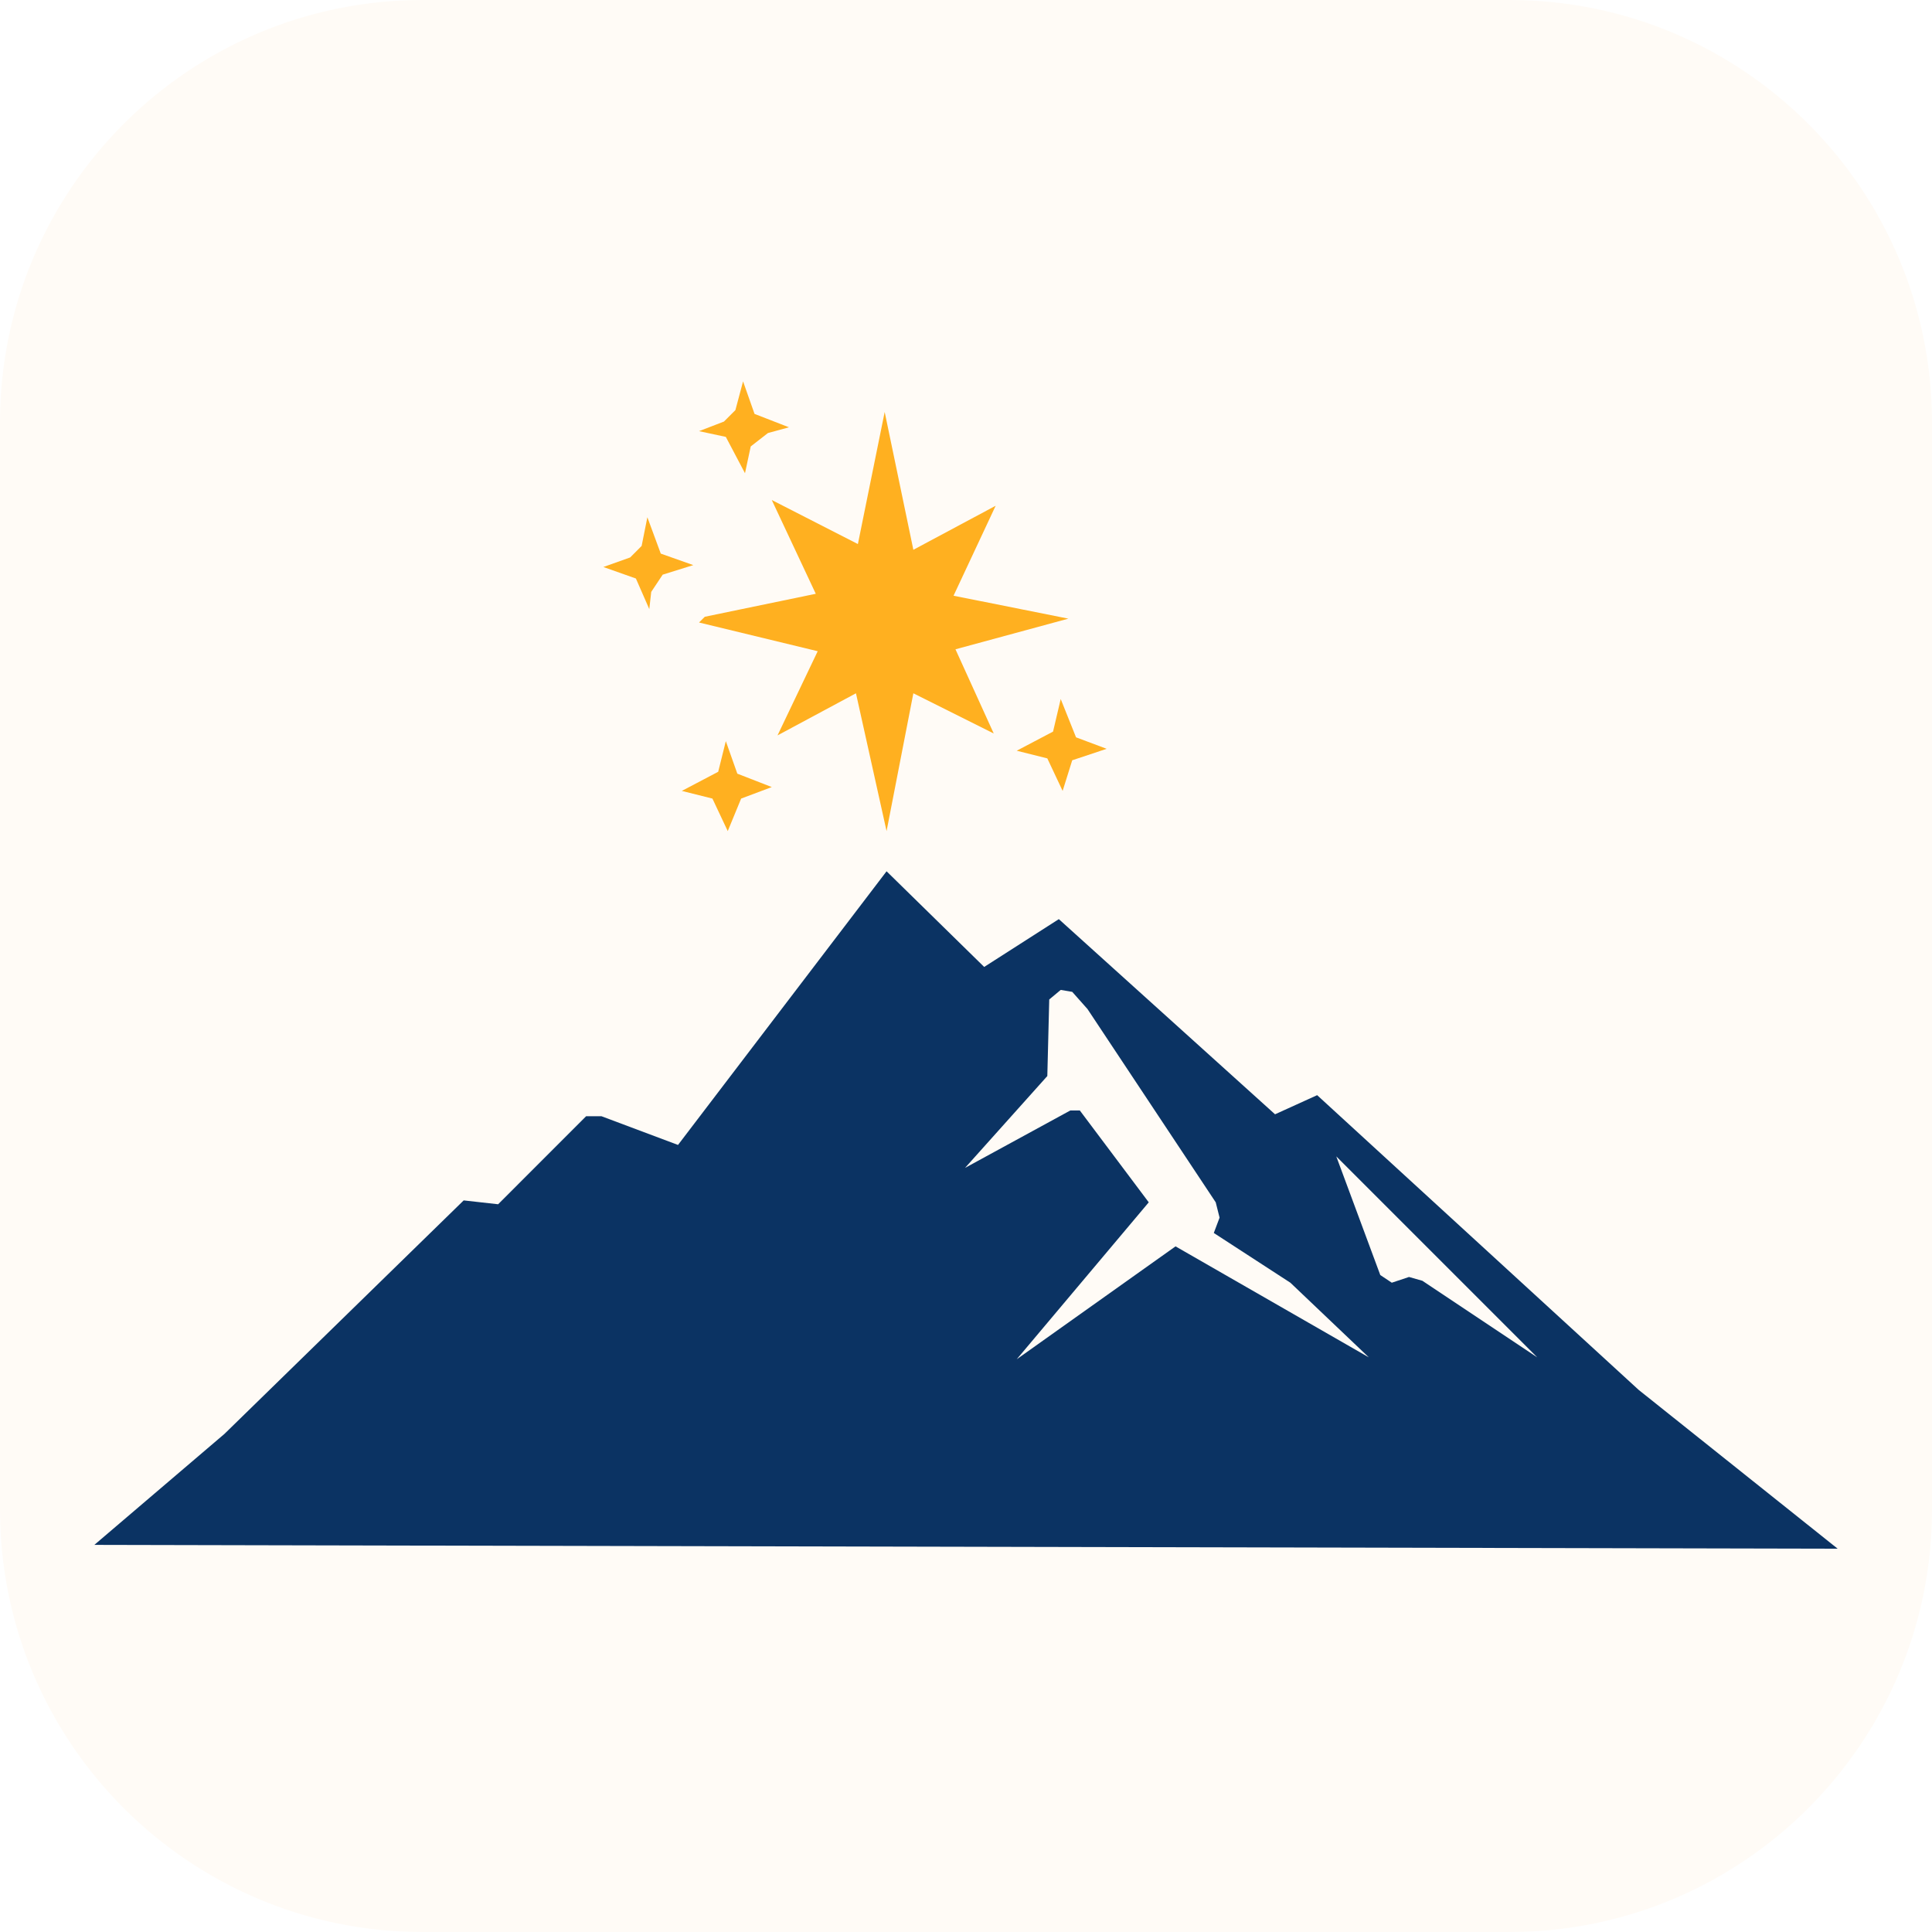
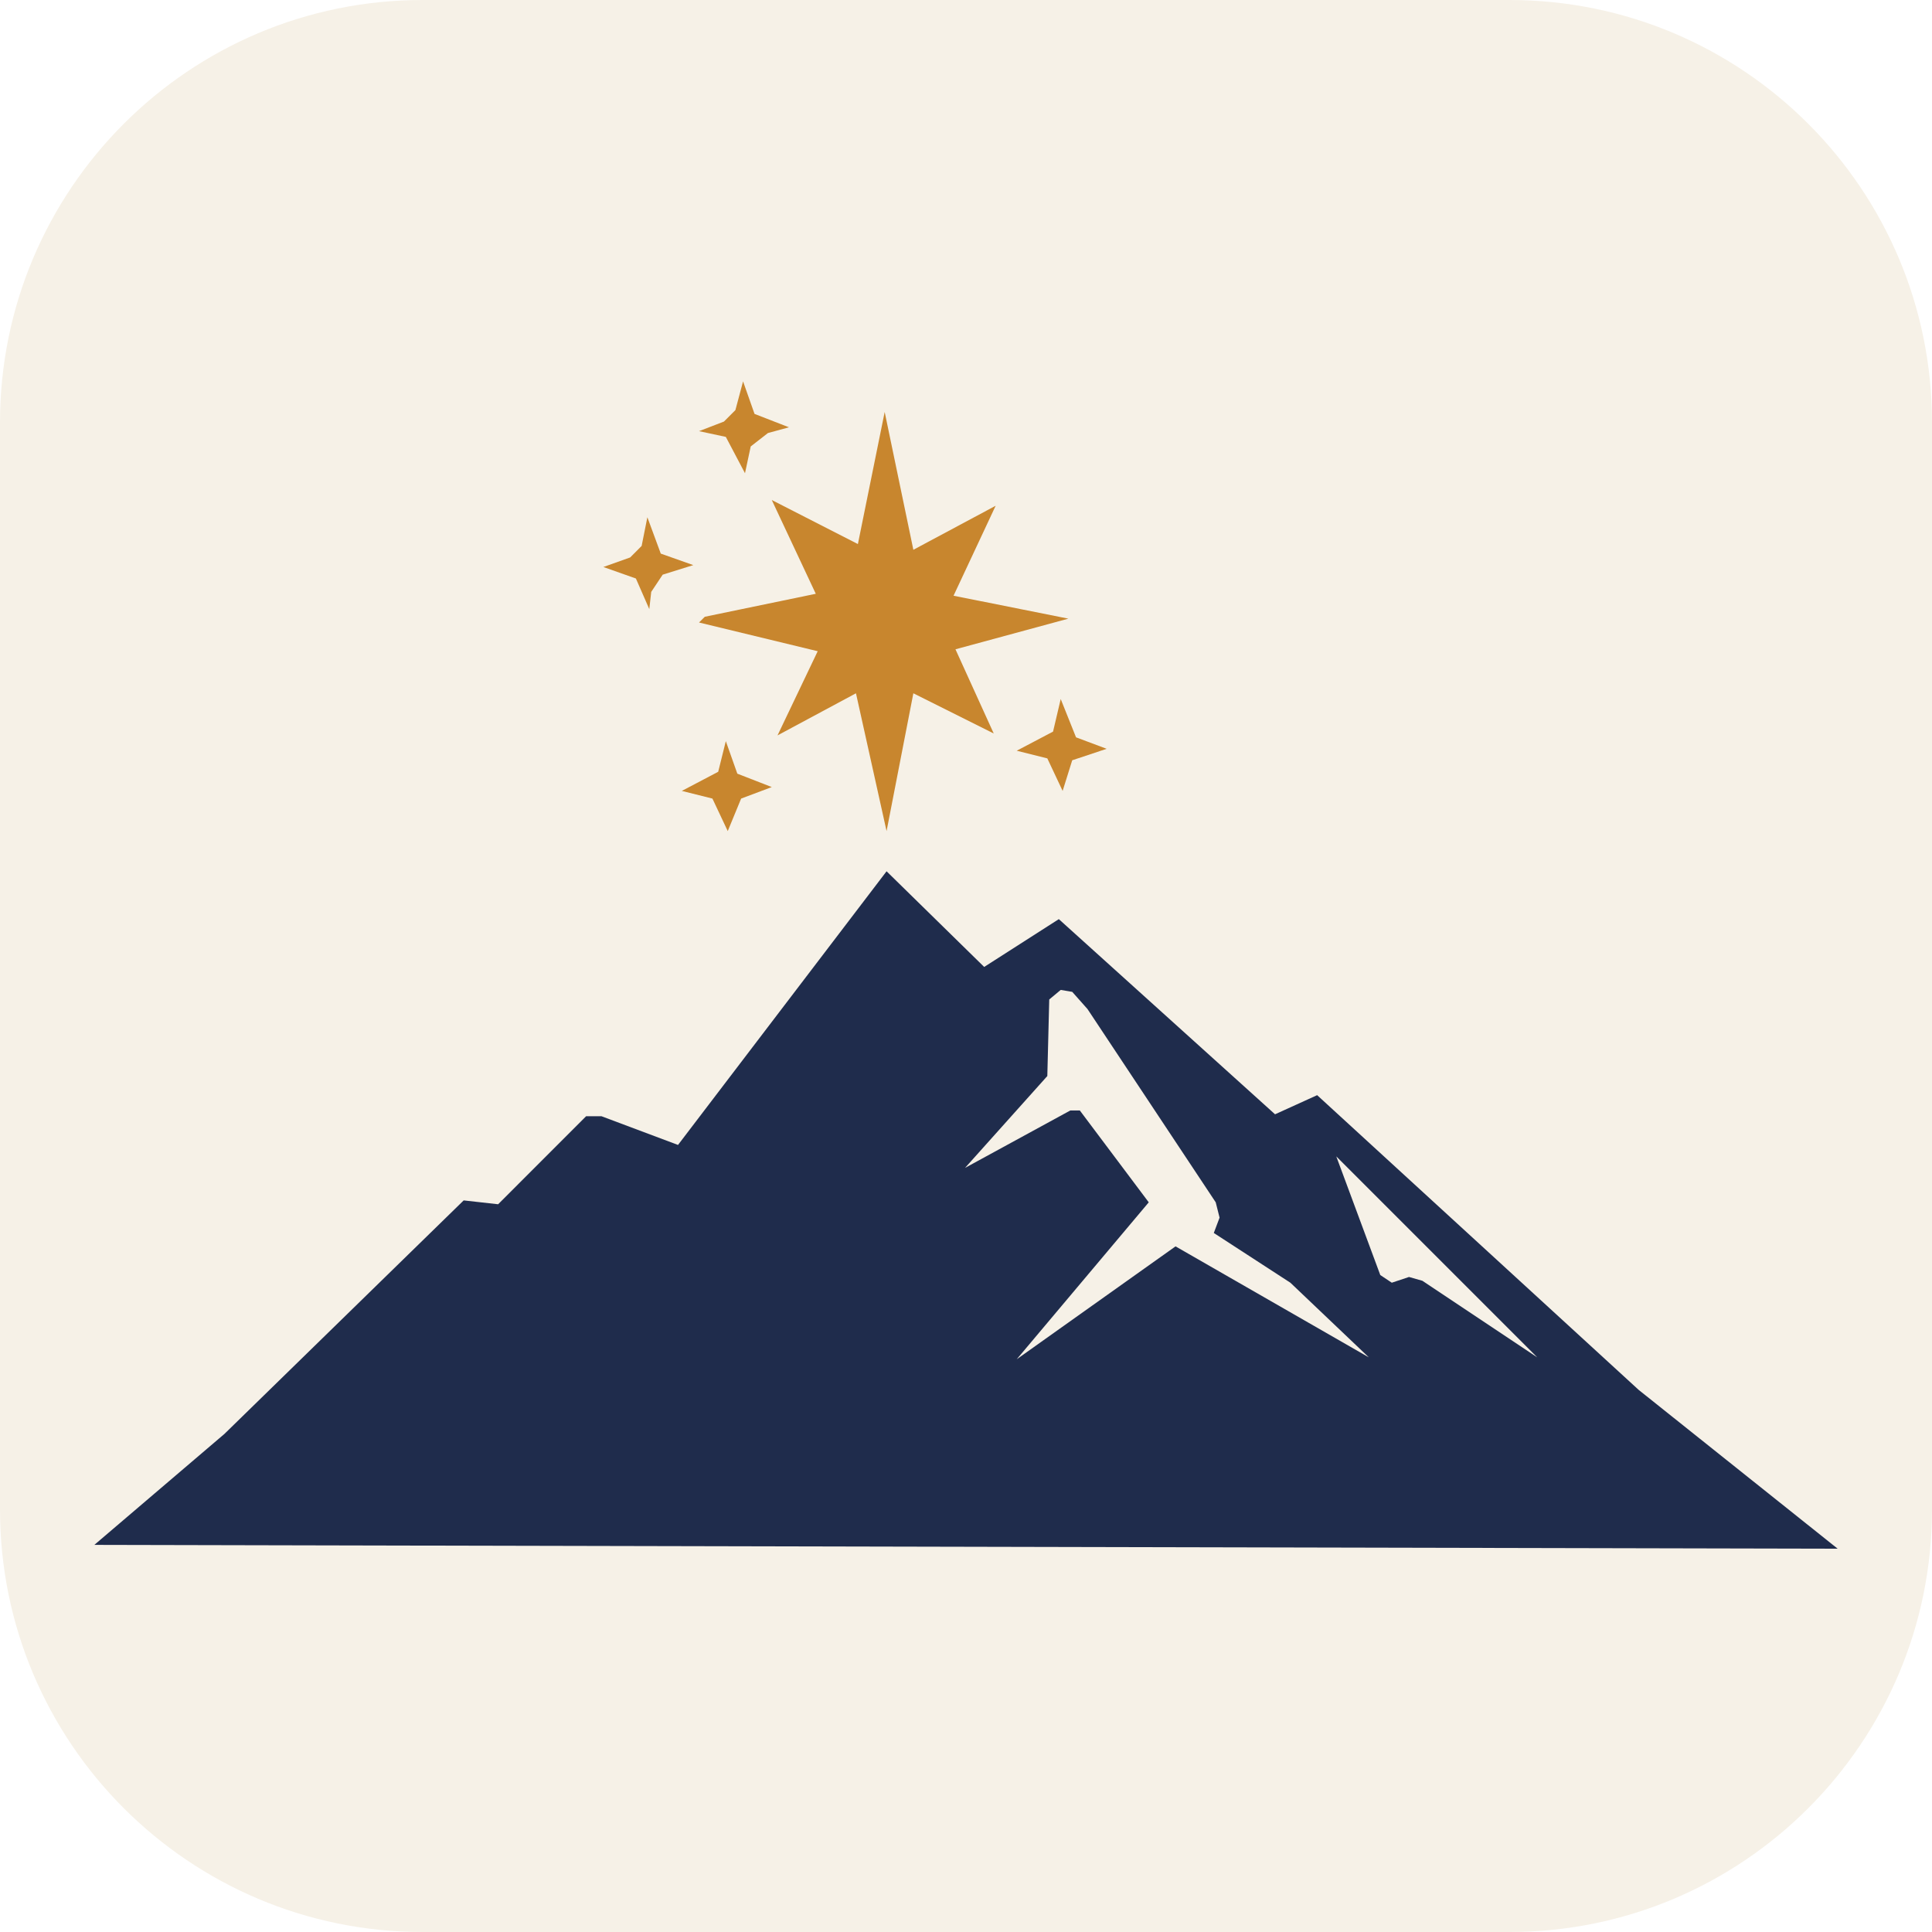
<svg xmlns="http://www.w3.org/2000/svg" viewBox="0 0 512 512" role="img" aria-label="Great Western Dispatch">
-   <rect width="512" height="512" rx="112" fill="#fffbf6" />
-   <path fill="#0b3363" fill-rule="evenodd" d="M234.95,230.9 260.82,256.25 280.6,243.58 337.9,295.3 349.06,290.23 434.26,368.33 487.0,410.42 25.0,409.41 59.49,379.99 122.88,318.12 132.01,319.14 155.33,295.81 159.39,295.81 179.68,303.42ZM281.1,262.34 278.06,264.87 277.55,285.16 255.75,309.5 283.64,294.29 286.17,294.29 304.43,318.63 269.44,360.22 311.53,330.3 362.75,359.71 341.96,339.93 321.67,326.75 323.2,322.69 322.18,318.63 288.2,267.41 284.15,262.85ZM354.13,306.46 365.79,337.9 368.84,339.93 373.4,338.41 376.95,339.42 407.38,359.71Z" />
-   <path fill="#ffb020" fill-rule="evenodd" d="M196.92,101.07 199.96,109.69 209.09,113.24 203.51,114.76 198.95,118.31 197.43,125.41 192.35,115.78 185.25,114.26 191.85,111.72 194.89,108.68ZM234.45,109.18 242.05,145.7 263.86,134.03 252.7,157.87 283.13,163.95 253.21,172.07 263.35,194.38 242.05,183.73 234.95,220.25 226.84,183.73 206.05,194.89 216.7,172.58 185.25,164.97 186.78,163.45 216.19,157.36 204.53,132.51 227.35,144.18ZM171.56,137.08 175.11,146.71 183.73,149.76 175.62,152.29 172.58,156.86 172.07,161.42 168.52,153.31 159.9,150.26 167.0,147.73 170.04,144.68ZM281.1,185.25 285.16,195.4 293.27,198.44 284.15,201.48 281.61,209.6 277.55,200.98 269.44,198.95 279.07,193.88ZM192.35,196.41 195.4,205.03 204.53,208.58 196.41,211.63 192.86,220.25 188.8,211.63 180.69,209.6 190.33,204.53Z" />
+   <rect width="512" height="512" rx="112" fill="#F6F1E7" />
+   <path fill="#1F2C4C" fill-rule="evenodd" d="M234.95,230.9 260.82,256.25 280.6,243.58 337.9,295.3 349.06,290.23 434.26,368.33 487.0,410.42 25.0,409.41 59.49,379.99 122.88,318.12 132.01,319.14 155.33,295.81 159.39,295.81 179.68,303.42ZM281.1,262.34 278.06,264.87 277.55,285.16 255.75,309.5 283.64,294.29 286.17,294.29 304.43,318.63 269.44,360.22 311.53,330.3 362.75,359.71 341.96,339.93 321.67,326.75 323.2,322.69 322.18,318.63 288.2,267.41 284.15,262.85ZM354.13,306.46 365.79,337.9 368.84,339.93 373.4,338.41 376.95,339.42 407.38,359.71Z" />
+   <path fill="#C8862E" fill-rule="evenodd" d="M196.92,101.07 199.96,109.69 209.09,113.24 203.51,114.76 198.95,118.31 197.43,125.41 192.35,115.78 185.25,114.26 191.85,111.72 194.89,108.68ZM234.45,109.18 242.05,145.7 263.86,134.03 252.7,157.87 283.13,163.95 253.21,172.07 263.35,194.38 242.05,183.73 234.95,220.25 226.84,183.73 206.05,194.89 216.7,172.58 185.25,164.97 186.78,163.45 216.19,157.36 204.53,132.51 227.35,144.18ZM171.56,137.08 175.11,146.71 183.73,149.76 175.62,152.29 172.58,156.86 172.07,161.42 168.52,153.31 159.9,150.26 167.0,147.73 170.04,144.68ZM281.1,185.25 285.16,195.4 293.27,198.44 284.15,201.48 281.61,209.6 277.55,200.98 269.44,198.95 279.07,193.88ZM192.35,196.41 195.4,205.03 204.53,208.58 196.41,211.63 192.86,220.25 188.8,211.63 180.69,209.6 190.33,204.53Z" />
</svg>
